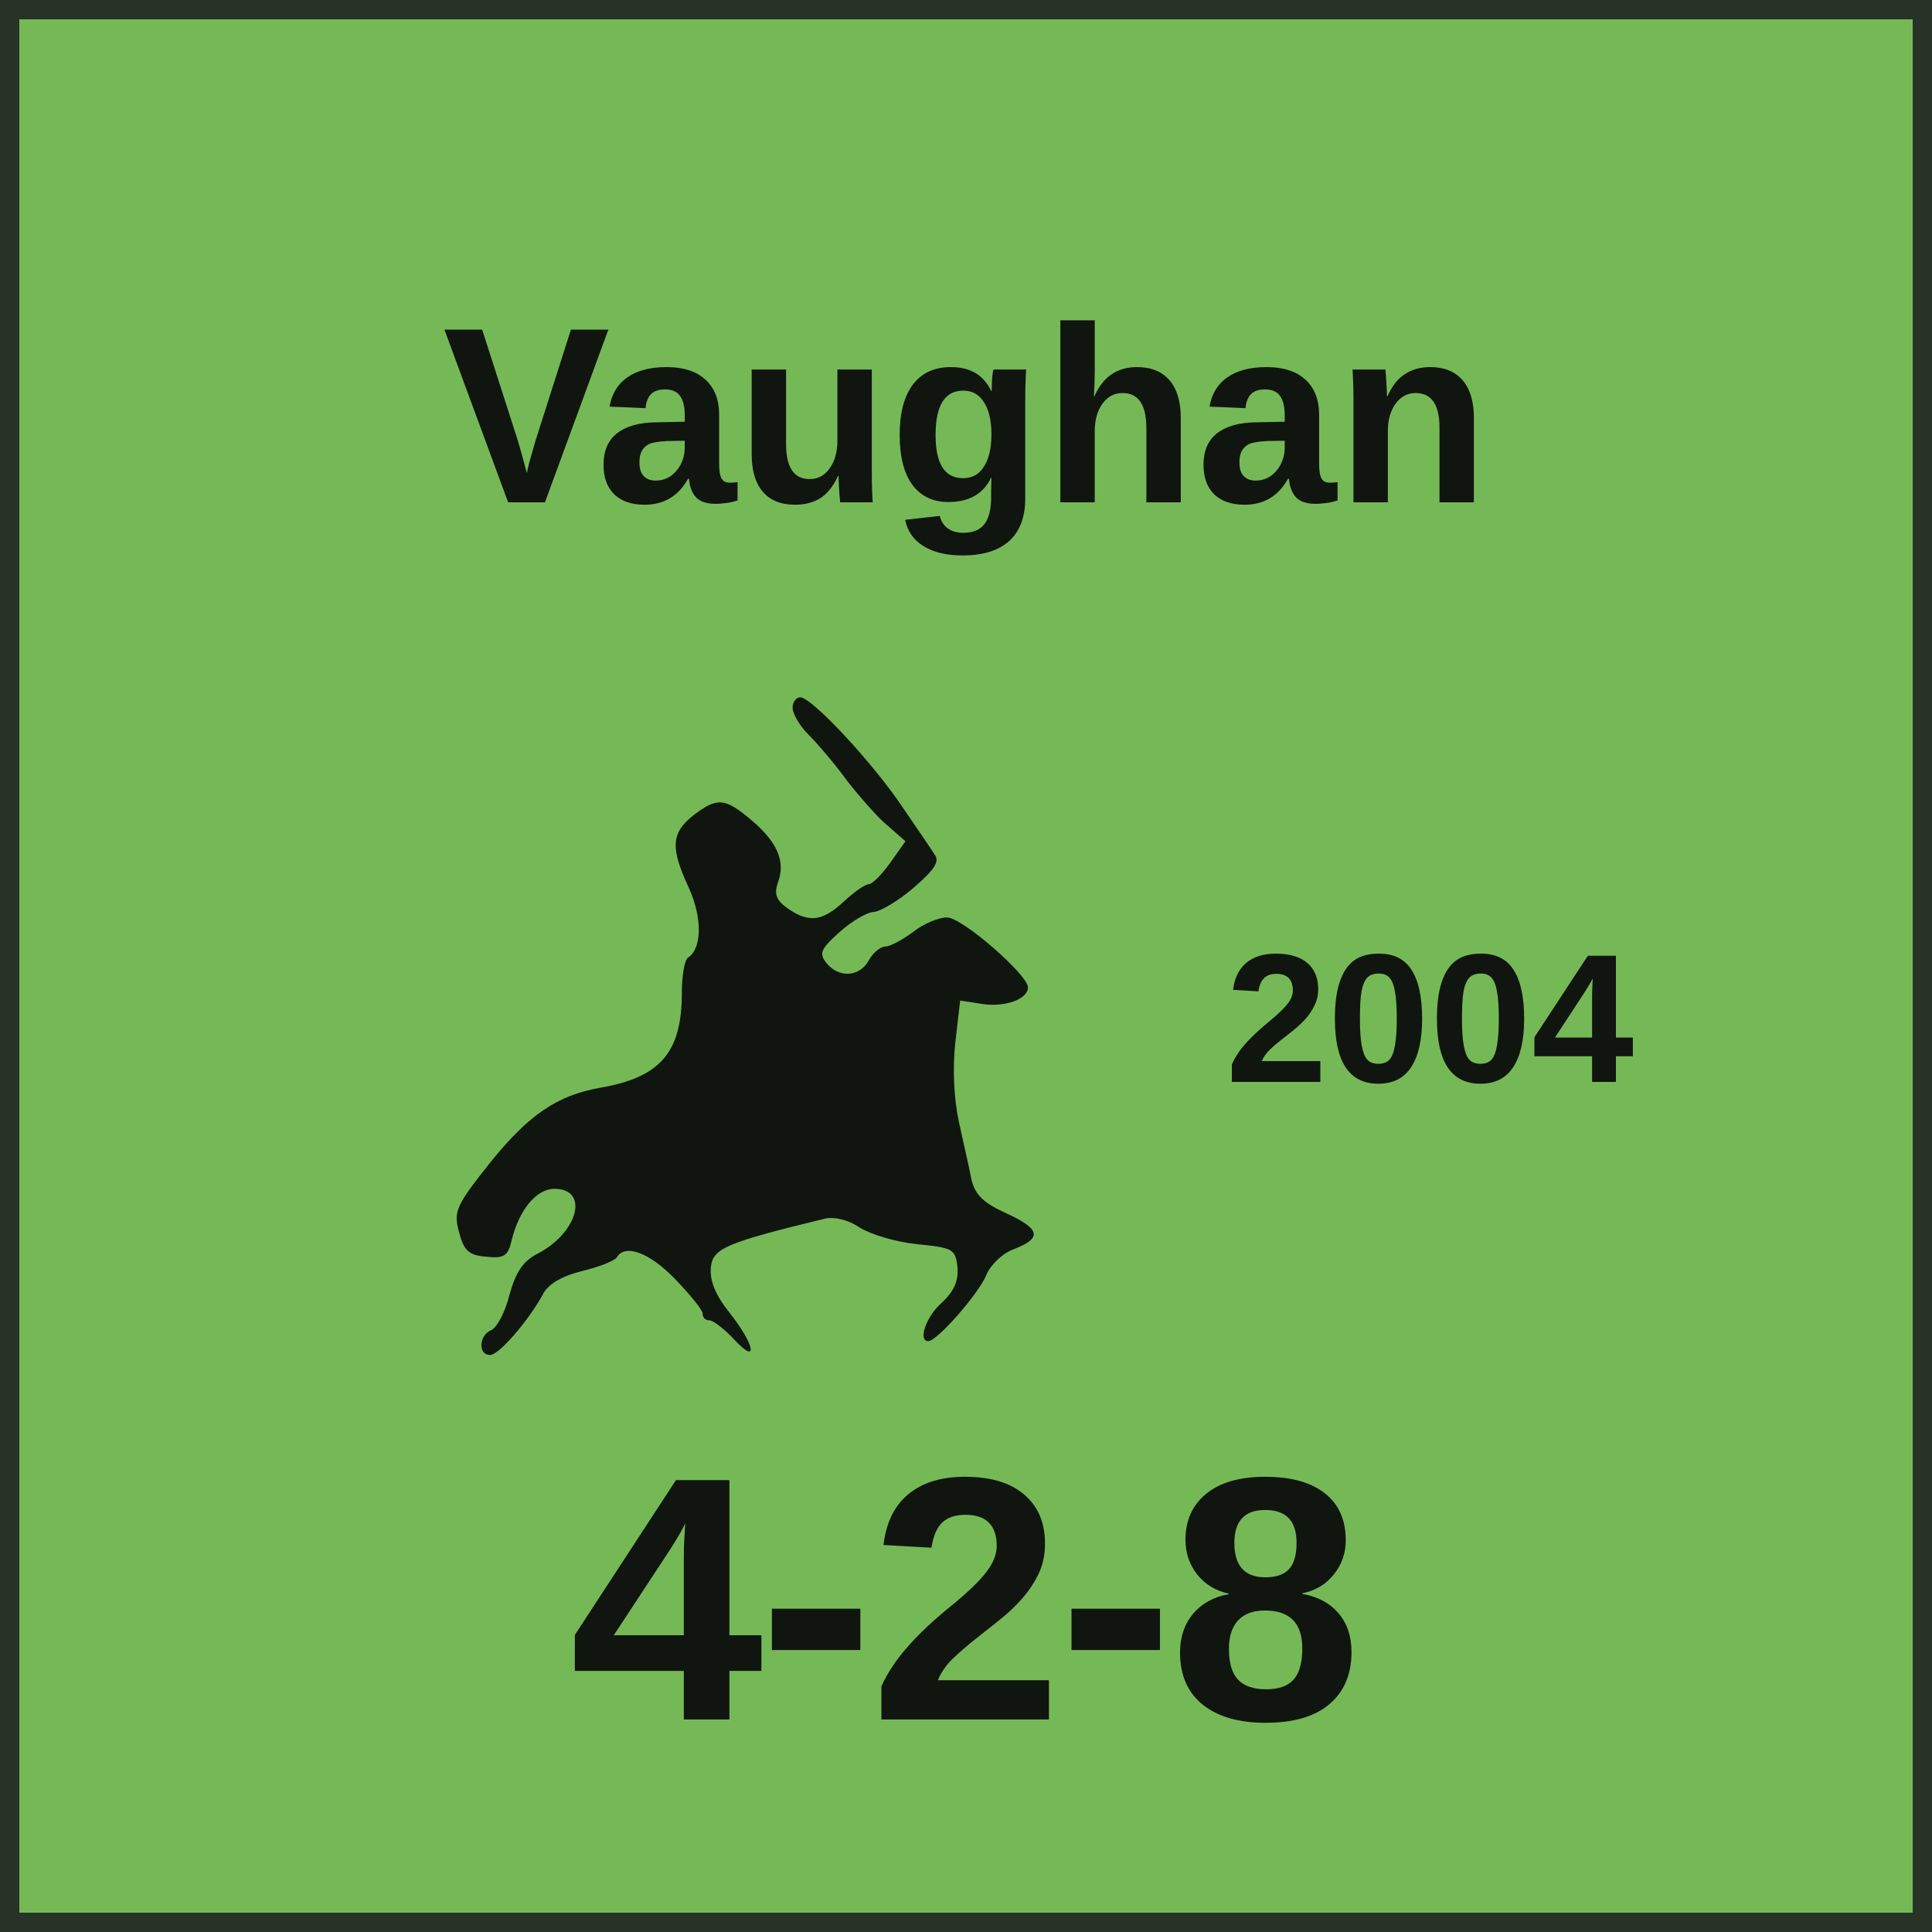
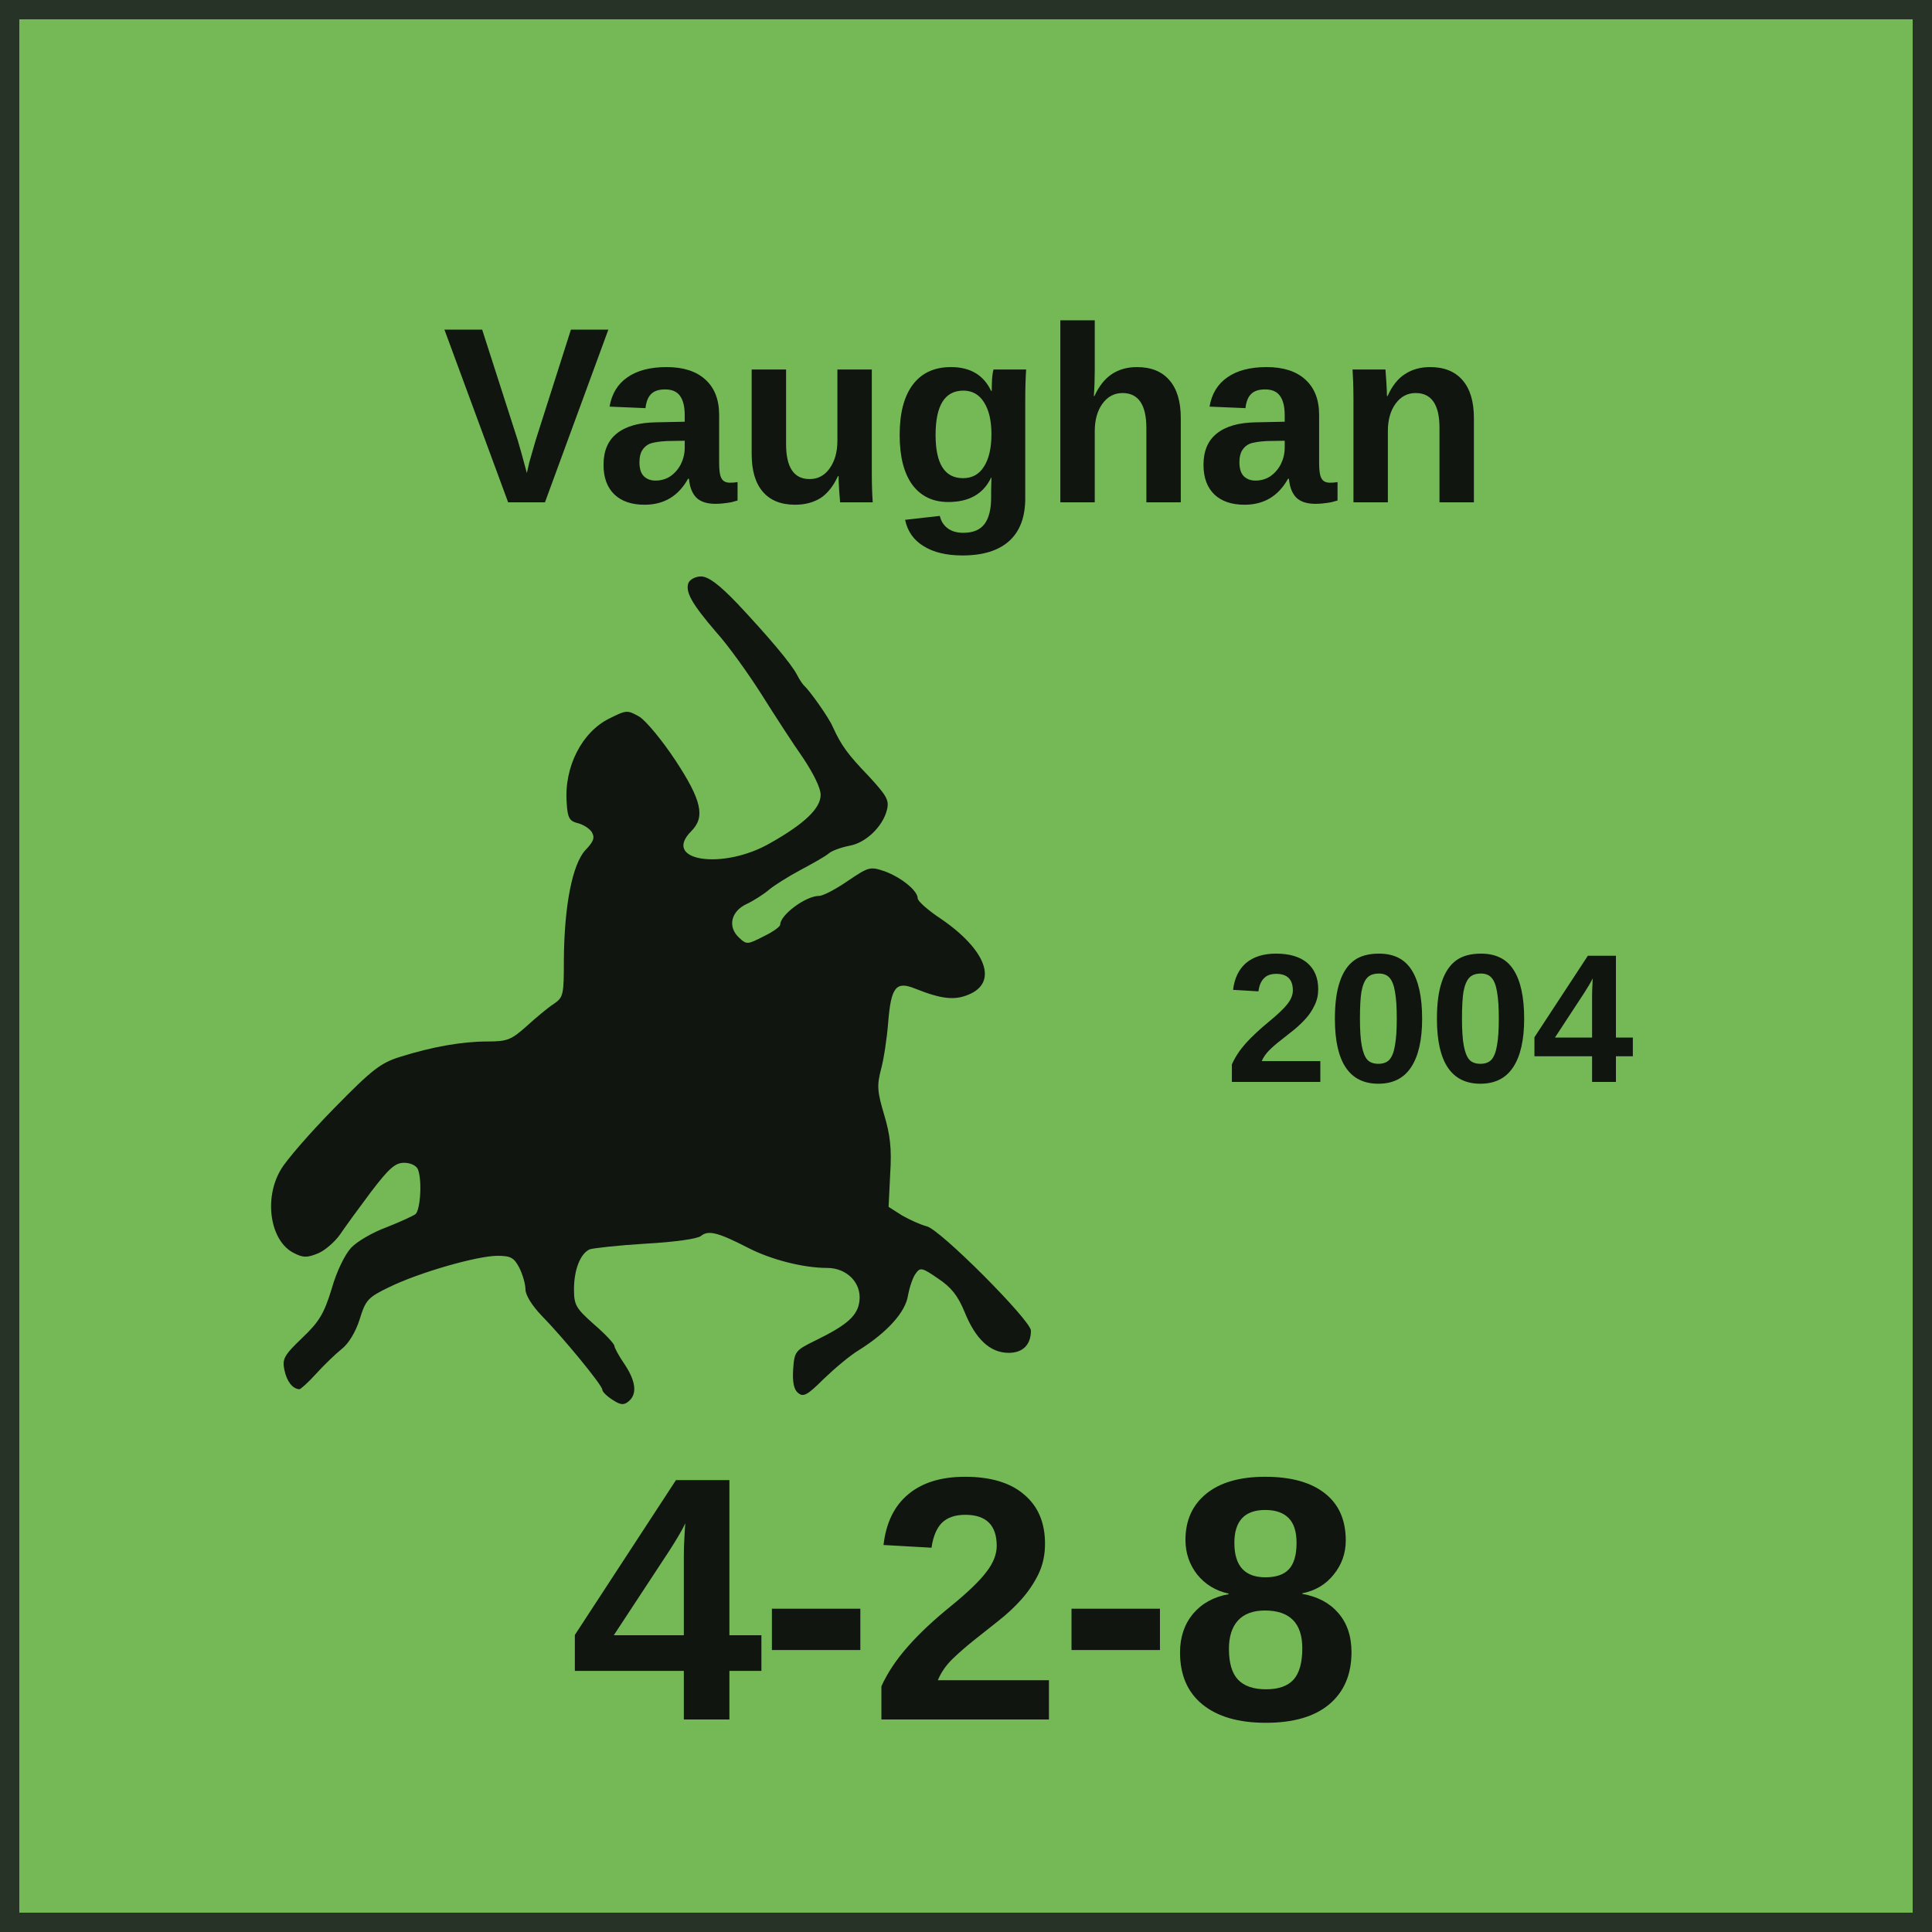
<svg xmlns="http://www.w3.org/2000/svg" width="100" height="100" viewBox="0 0 100 100" role="img" aria-labelledby="title desc">
  <style>
    text { fill: #111510; font-family: "Arial Narrow", "Helvetica Neue", Arial, sans-serif; }
    .name { font-weight: 700; text-anchor: middle; }
    .setup { font-size: 9.5px; font-weight: 700; text-anchor: middle; }
    .factors { font-size: 18px; font-weight: 800; text-anchor: middle; letter-spacing: -0.25px; }
    .turn { font-size: 17px; font-weight: 800; text-anchor: middle; }
  </style>
  <rect x="0.5" y="0.5" width="99" height="99" fill="#75B957" stroke="#263326" stroke-width="1" />
  <text class="name" x="50" y="26" font-size="13">Vaughan</text>
-   <svg x="12" y="30" width="43" height="43" viewBox="0 0 1200 1200" preserveAspectRatio="xMidYMid meet">
-     <g transform="translate(0 1200) scale(1 -1)" fill="#111510">
-       <path d="M810 1015c0-9 10-26 23-39 12-12 38-42 56-67 19-24 45-54 59-65l25-22-22-31c-12-17-26-31-31-31-5 0-21-11-36-25-31-29-51-31-81-10-17 12-20 21-14 38 11 30-1 58-39 90-38 32-49 33-84 6-31-25-33-46-6-104 20-44 19-88-1-101-5-3-9-26-9-51 0-86-31-122-118-137-62-11-103-39-158-107-50-63-54-71-46-101 7-27 14-34 39-36 26-3 32 1 37 23 11 45 36 75 62 75 51 0 34-64-25-94-21-11-31-27-40-59-6-25-18-47-26-51-18-7-20-36-2-36 13 0 55 49 76 87 7 15 28 27 56 34 25 6 48 15 51 20 12 20 47 7 84-31 22-23 40-45 40-50 0-6 4-10 10-10 5 0 21-12 35-27 36-39 31-9-6 38-21 26-29 47-27 66 3 27 21 35 165 70 14 3 34-2 50-13 16-10 53-21 83-24 51-5 55-7 58-32 2-20-4-35-22-52-24-21-35-56-20-56 13 0 74 70 84 96 6 14 23 31 40 37 41 16 38 29-12 52-33 15-45 27-50 50-3 17-12 54-18 83-7 32-9 76-5 113l7 61 32-5c33-5 66 7 66 24 0 18-95 101-117 101-12 0-34-9-49-21-15-11-33-21-40-21-7 0-18-9-24-20-13-24-43-26-61-4-11 14-9 20 19 45 18 16 40 29 50 29 9 1 35 16 57 35 30 26 38 38 30 48-5 8-26 39-46 68-42 63-131 159-148 159-6 0-11-7-11-15z" />
+   <svg x="11" y="29" width="46" height="45" viewBox="250 200 1950 2150" preserveAspectRatio="xMidYMid meet">
+     <g transform="translate(0 2400) scale(1 -1)" fill="#111510">
+       <path d="M1303 2144c-8-22 8-51 68-121 30-33 80-103 113-155 32-51 78-122 102-156 26-39 44-75 44-92 0-33-39-71-124-119-117-68-270-45-196 29 35 35 26 76-39 175-33 50-73 98-89 108-30 17-32 17-74-4-68-33-113-120-106-209 2-37 7-45 27-50 13-3 29-13 35-22 8-14 5-23-16-45-32-35-52-137-53-270 0-87-1-94-25-110-14-9-44-34-67-55-38-34-48-38-97-38-63 0-136-13-216-38-48-15-69-31-163-127-59-60-119-129-132-152-43-72-26-177 32-206 23-12 33-12 60-1 17 7 41 28 54 46 12 18 47 66 77 106 45 59 60 72 82 72 16 0 30-7 34-16 11-28 6-101-6-111-7-5-40-20-73-33-33-12-72-35-86-50-15-16-36-58-48-101-19-62-31-82-73-122-45-43-50-52-44-80 6-28 20-46 37-47 3 0 22 17 41 38 20 22 48 49 63 61 17 13 35 42 45 74 15 48 20 54 74 80 74 36 217 77 267 77 33 0 41-5 54-30 8-16 15-40 15-53 0-14 16-40 40-65 53-54 150-172 150-183 0-5 11-16 25-25 20-13 28-14 40-4 22 18 18 50-10 92-14 20-25 41-25 45 0 5-22 29-50 53-45 40-50 48-50 87 0 49 16 89 39 99 9 3 71 10 138 14 73 4 128 12 137 19 18 15 42 9 116-29 58-30 138-50 196-50 49 0 85-37 80-81-4-37-30-60-110-99-49-24-51-27-54-71-2-32 2-50 12-58 13-11 23-6 63 34 27 26 66 59 88 72 70 44 115 94 121 135 4 21 12 45 19 54 11 16 16 15 55-12 33-22 49-42 66-83 27-67 63-101 109-101 35 0 55 20 55 55 0 25-226 252-258 258-15 4-42 16-61 27l-33 21 4 82c4 62 0 96-15 146-17 57-18 72-8 111 7 25 15 78 18 117 7 87 19 103 66 84 65-26 98-30 133-15 73 30 44 110-68 187-32 21-58 44-58 51 0 19-41 52-82 67-36 12-39 11-91-24-29-20-61-37-71-37-33 0-96-47-96-71 0-5-18-18-41-29-39-20-42-21-60-4-30 27-21 66 18 84 17 8 42 24 55 35 13 11 48 33 78 49 30 16 62 34 70 41 8 7 31 15 51 19 41 7 83 48 93 89 6 24-1 35-45 83-52 54-68 76-89 122-9 22-58 91-71 102-3 3-11 14-17 26-15 29-72 96-148 177-46 48-72 67-90 67-13 0-27-7-31-16z" />
    </g>
  </svg>
  <text class="setup" x="74" y="56">2004</text>
  <text class="factors" x="50" y="89">4-2-8</text>
</svg>
